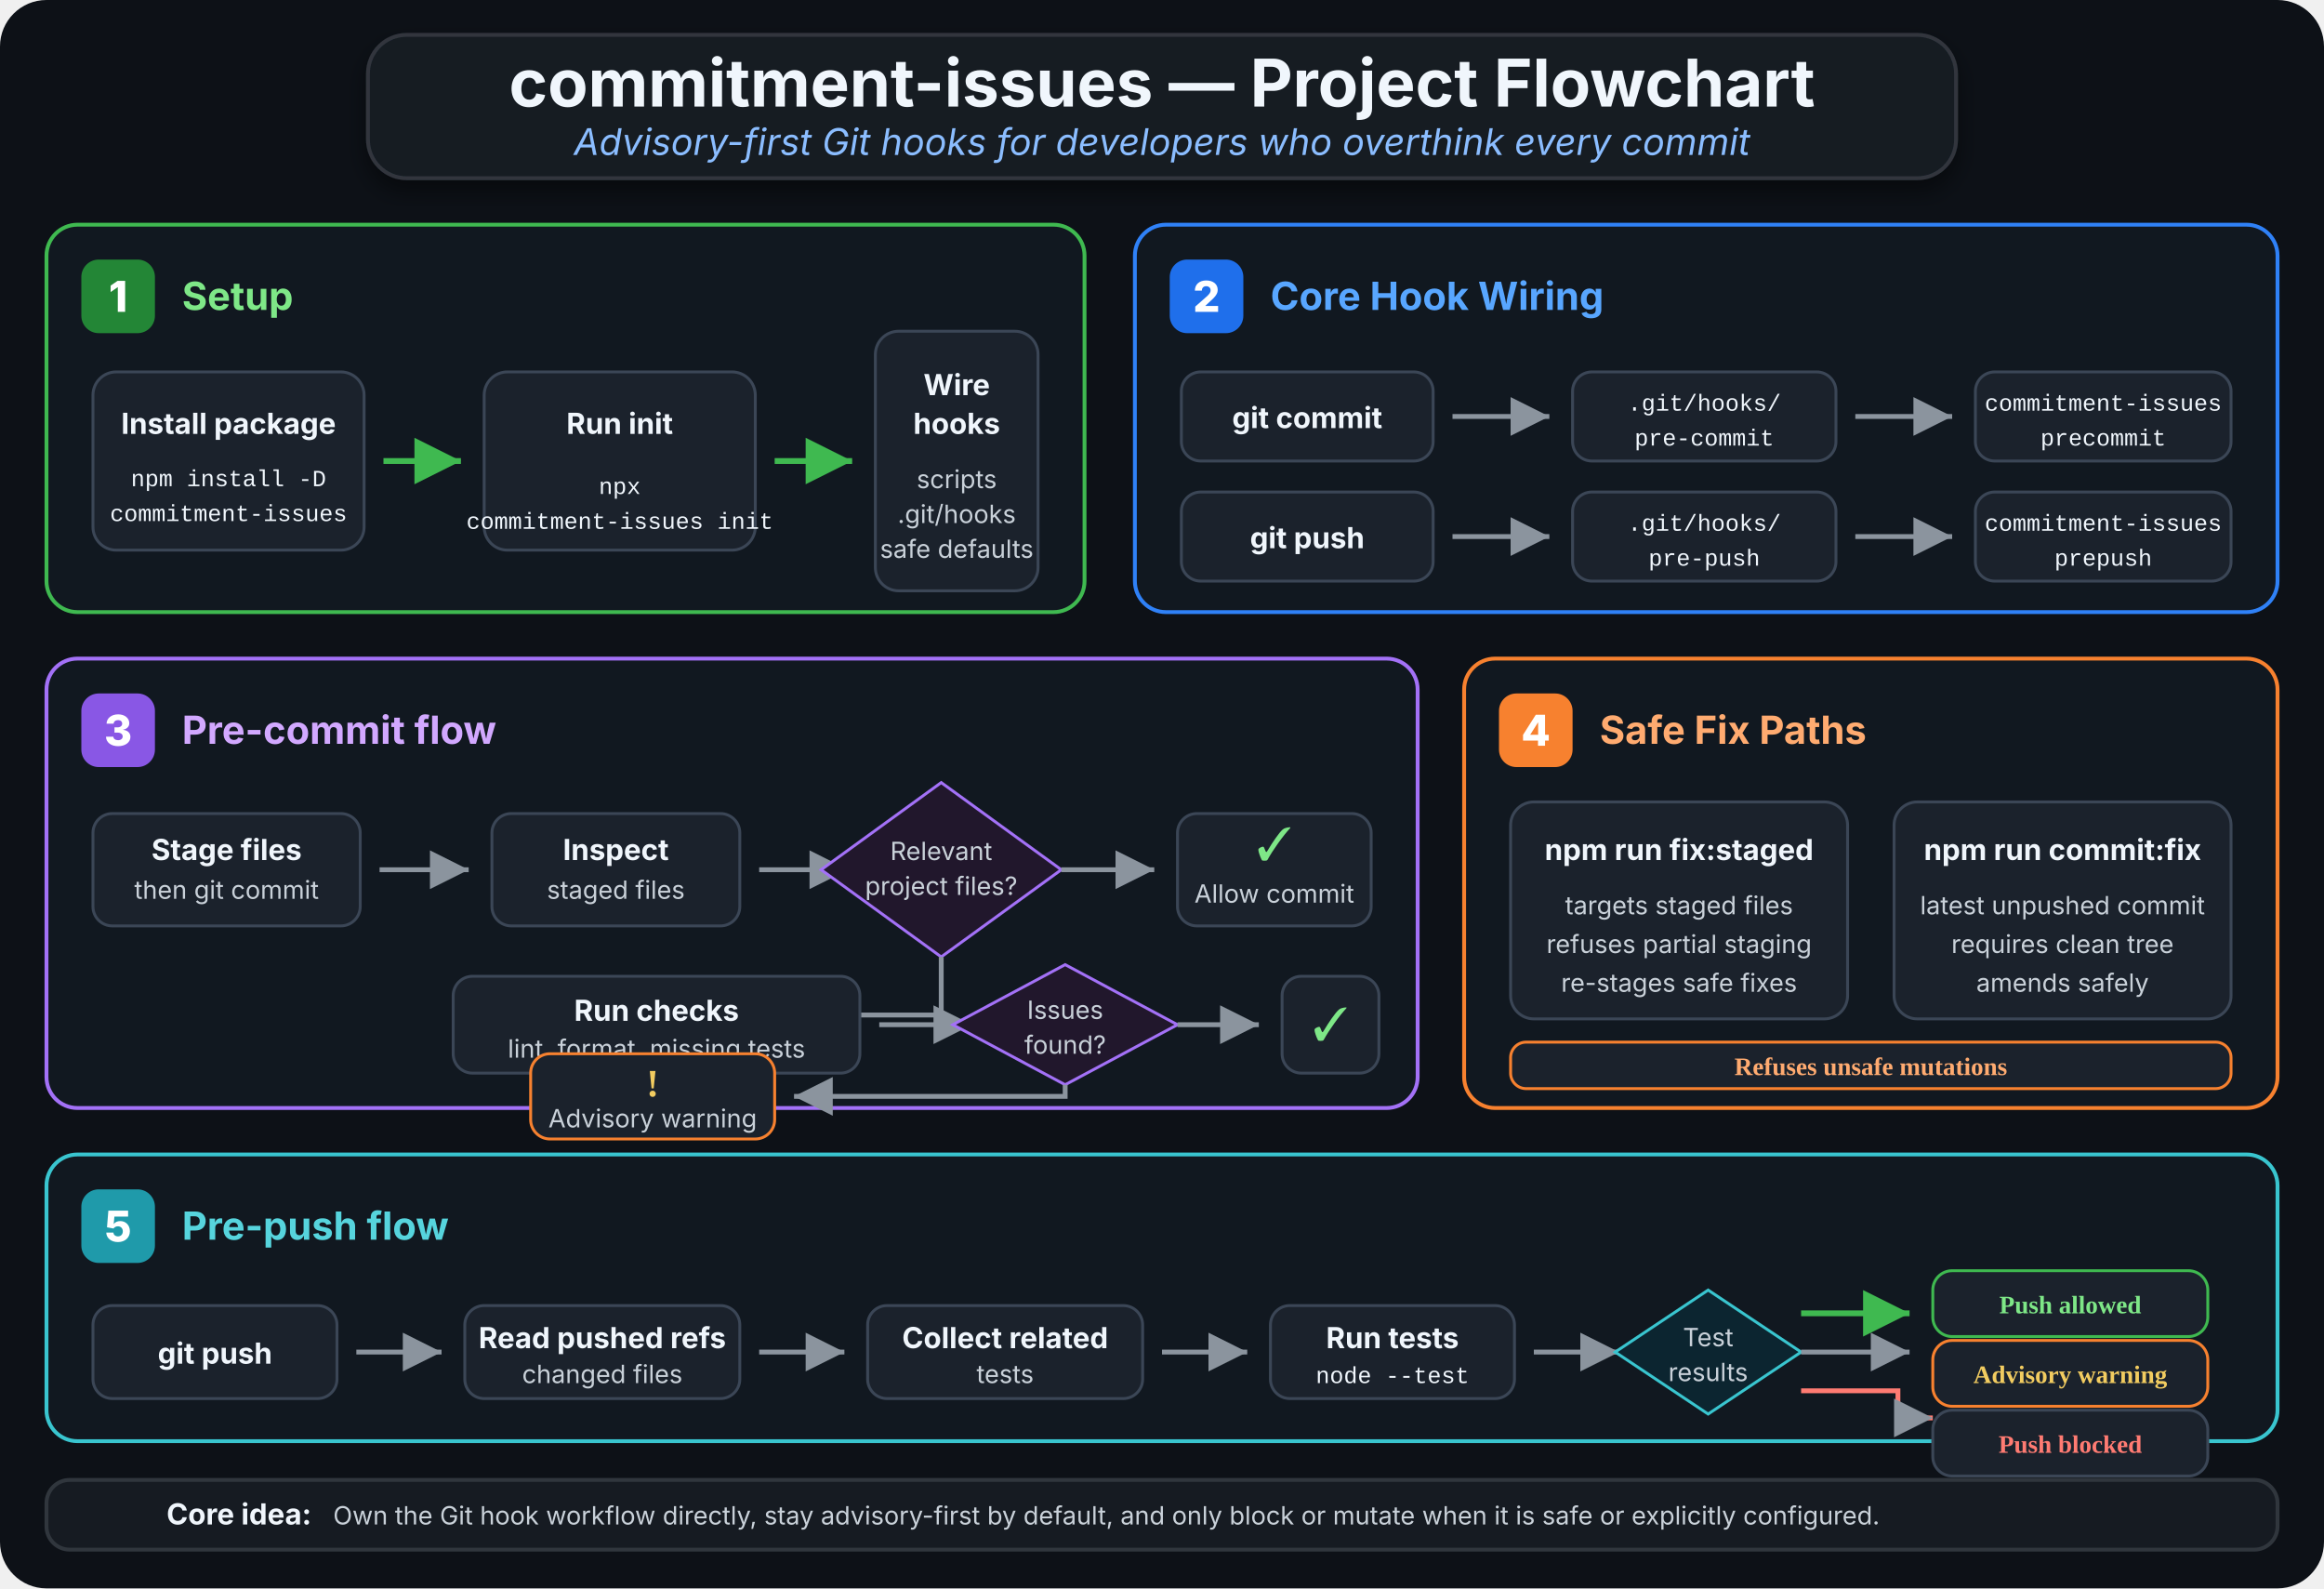
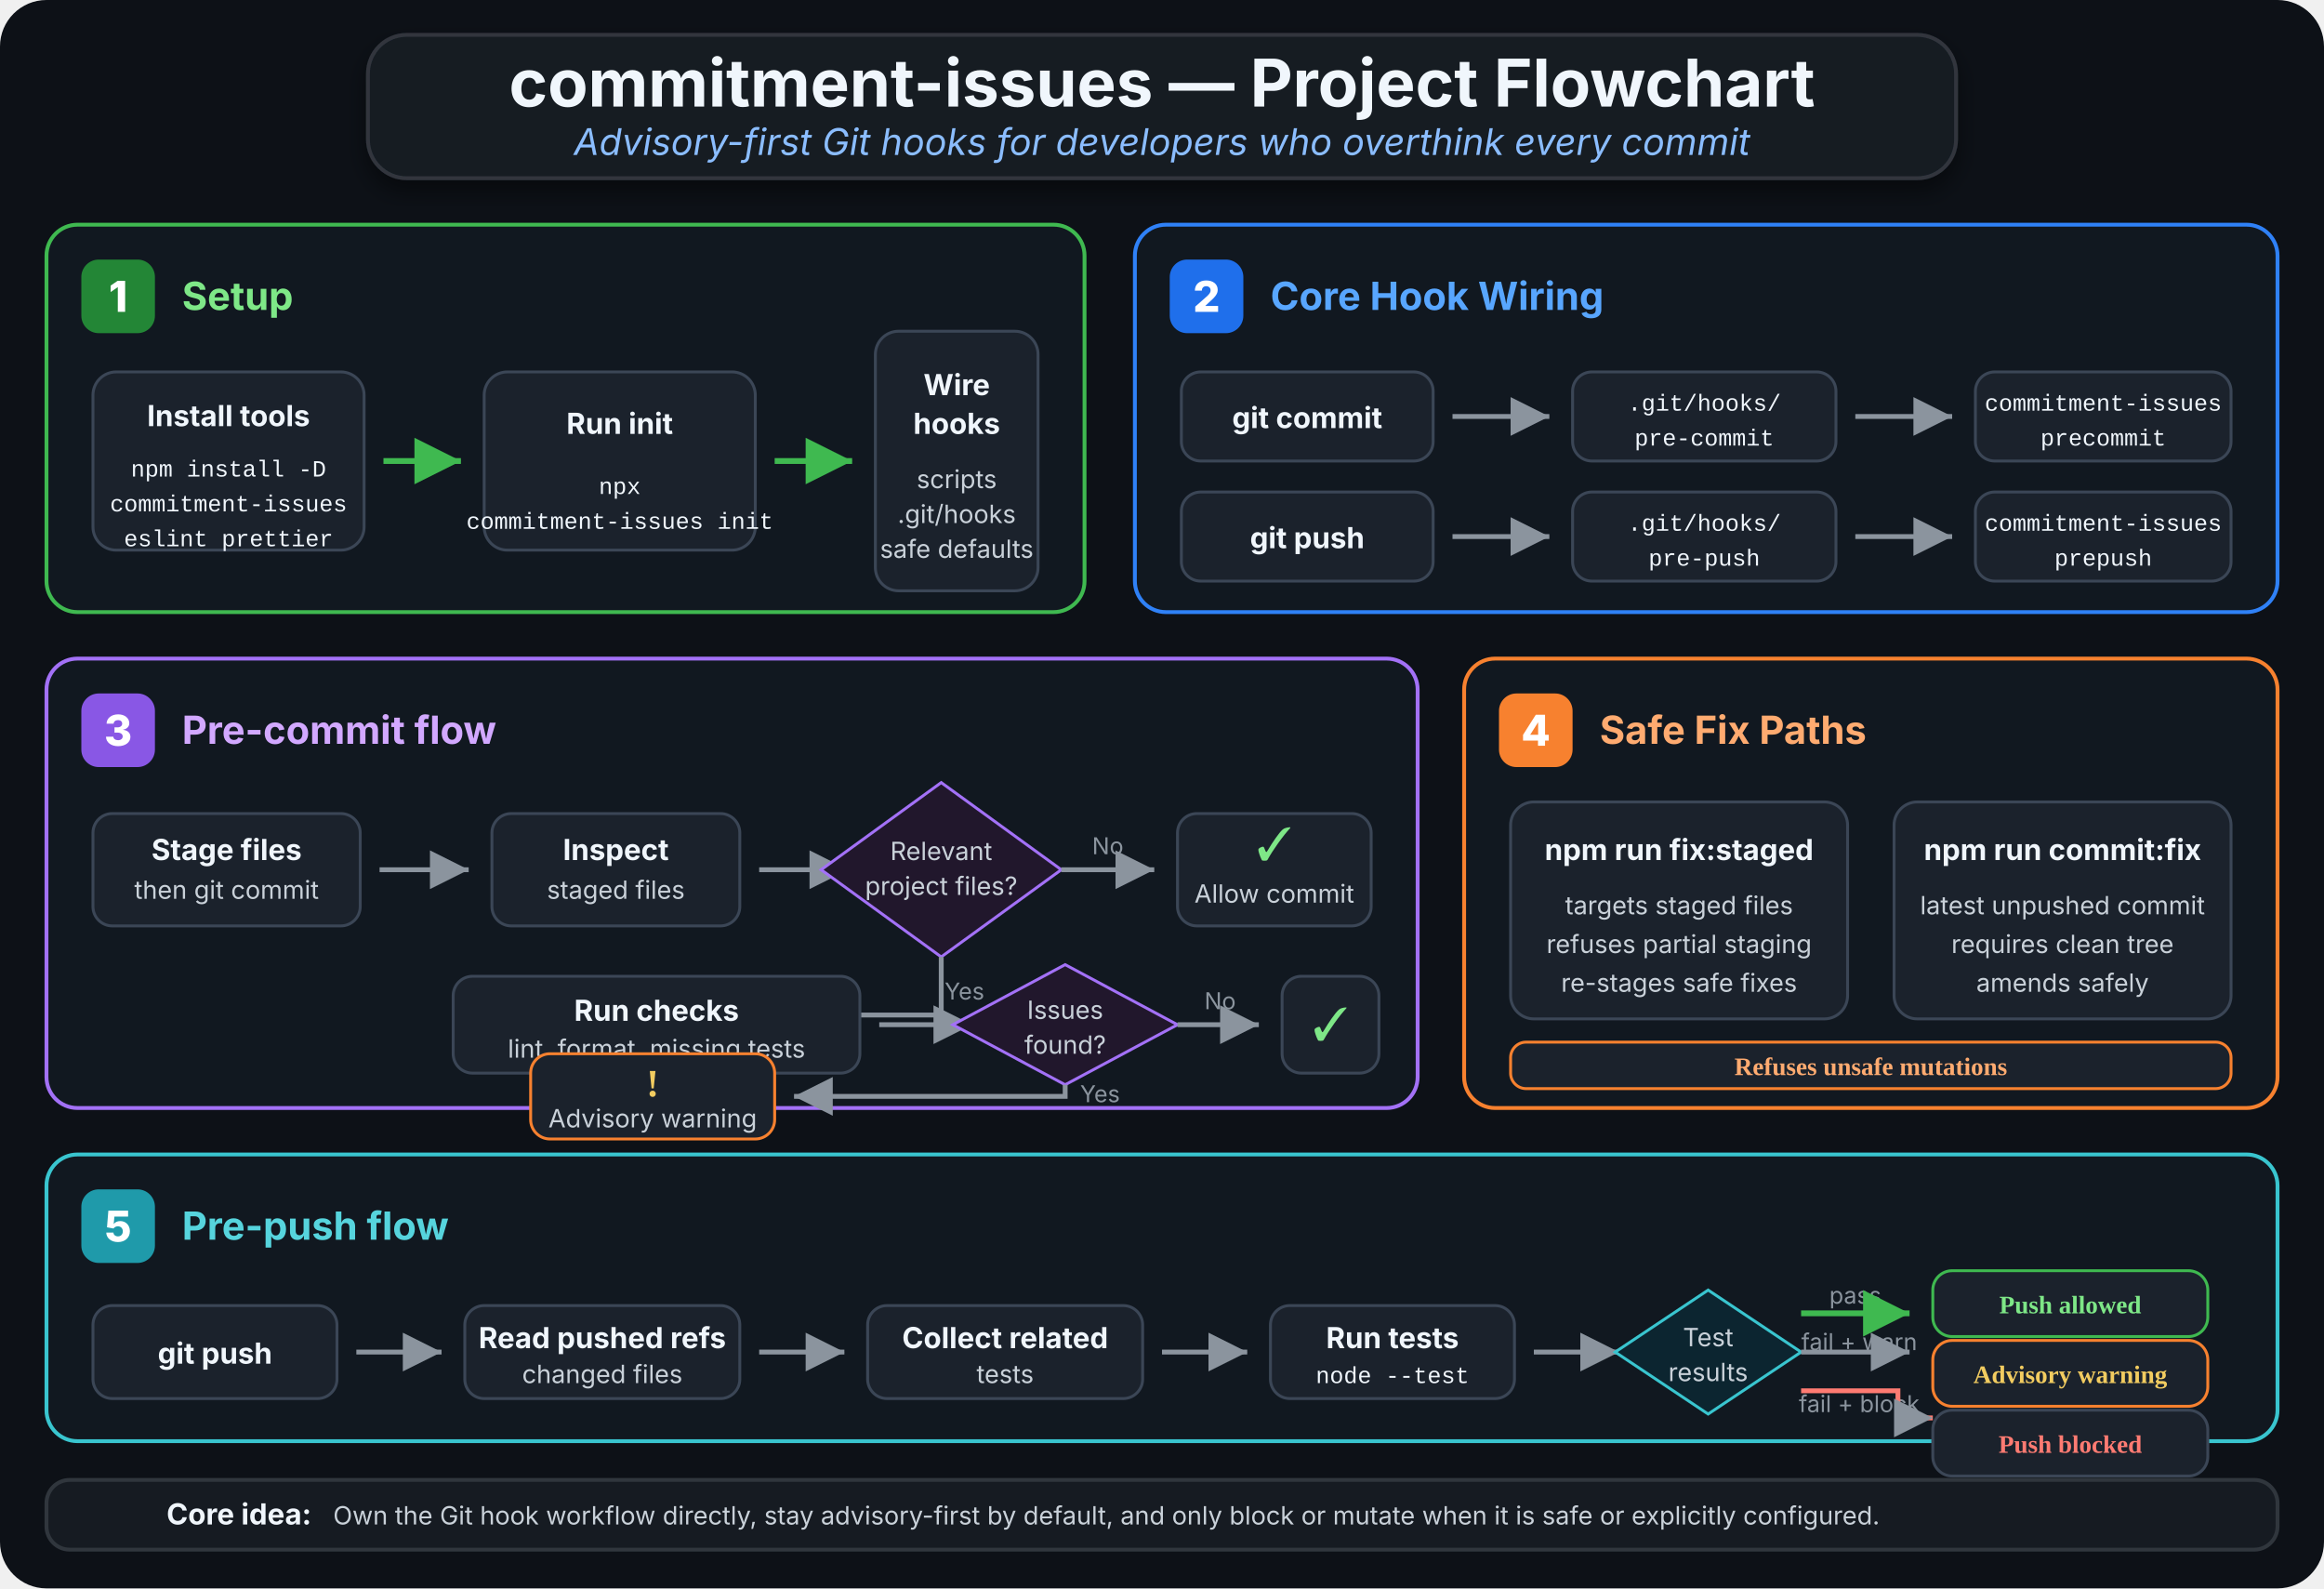
<svg xmlns="http://www.w3.org/2000/svg" width="1200" height="820" viewBox="0 0 1200 820" role="img" aria-labelledby="title desc">
  <style>
    .bg { fill: #0d1117; }
    .header { fill: #151b23; stroke: #30363d; stroke-width: 2; }
    .panel { fill: #111820; stroke-width: 2; }
    .card { fill: #1b222c; stroke: #3b4656; stroke-width: 1.5; }
    .title { fill: #f0f6fc; font: 700 34px ui-sans-serif, system-ui, -apple-system, BlinkMacSystemFont, "Segoe UI", sans-serif; }
    .subtitle { fill: #8bbdff; font: italic 19px ui-sans-serif, system-ui, -apple-system, BlinkMacSystemFont, "Segoe UI", sans-serif; }
    .section { font: 700 20px ui-sans-serif, system-ui, -apple-system, BlinkMacSystemFont, "Segoe UI", sans-serif; }
    .label { fill: #f0f6fc; font: 700 15px ui-sans-serif, system-ui, -apple-system, BlinkMacSystemFont, "Segoe UI", sans-serif; }
    .small { fill: #c9d1d9; font: 13px ui-sans-serif, system-ui, -apple-system, BlinkMacSystemFont, "Segoe UI", sans-serif; }
    .mono { fill: #f0f6fc; font: 12px ui-monospace, SFMono-Regular, Menlo, Consolas, "Liberation Mono", monospace; }
    .muted { fill: #8b949e; font: 12px ui-sans-serif, system-ui, -apple-system, BlinkMacSystemFont, "Segoe UI", sans-serif; }
    .green { stroke: #3fb950; }
    .blue { stroke: #2f81f7; }
    .purple { stroke: #a371f7; }
    .orange { stroke: #f7812f; }
    .cyan { stroke: #39c5cf; }
    .greenText { fill: #7ee787; }
    .blueText { fill: #58a6ff; }
    .purpleText { fill: #d2a8ff; }
    .orangeText { fill: #ffab70; }
    .cyanText { fill: #56d4dd; }
    .warn { fill: #f2cc60; }
    .danger { fill: #ff7b72; }
    .arrow { stroke: #8b949e; stroke-width: 2.5; fill: none; marker-end: url(#arrow); }
    .arrowGreen { stroke: #3fb950; stroke-width: 3; fill: none; marker-end: url(#arrowGreen); }
    .num { fill: #ffffff; font: 800 22px ui-sans-serif, system-ui, -apple-system, BlinkMacSystemFont, "Segoe UI", sans-serif; }
    .pill { fill: #238636; }
    .footer { fill: #161b22; stroke: #30363d; stroke-width: 2; }
  </style>
  <defs>
    <marker id="arrow" markerWidth="12" markerHeight="12" refX="10" refY="6" orient="auto">
      <path d="M2 2 L10 6 L2 10 Z" fill="#8b949e" />
    </marker>
    <marker id="arrowGreen" markerWidth="12" markerHeight="12" refX="10" refY="6" orient="auto">
      <path d="M2 2 L10 6 L2 10 Z" fill="#3fb950" />
    </marker>
    <filter id="shadow" x="-20%" y="-20%" width="140%" height="140%">
      <feDropShadow dx="0" dy="6" stdDeviation="6" flood-color="#000000" flood-opacity="0.45" />
    </filter>
  </defs>
  <rect class="bg" width="1200" height="820" rx="24" />
  <rect class="header" x="190" y="18" width="820" height="74" rx="20" filter="url(#shadow)" />
  <text class="title" x="600" y="55" text-anchor="middle">commitment-issues — Project Flowchart</text>
  <text class="subtitle" x="600" y="80" text-anchor="middle">Advisory-first Git hooks for developers who overthink every commit</text>
  <g transform="translate(24 116)">
    <rect class="panel green" width="536" height="200" rx="16" />
    <rect class="pill" x="18" y="18" width="38" height="38" rx="9" />
    <text class="num" x="37" y="45" text-anchor="middle">1</text>
    <text class="section greenText" x="70" y="44">Setup</text>
    <rect class="card" x="24" y="76" width="140" height="92" rx="12" />
-     <text class="label" x="94" y="108" text-anchor="middle">Install package</text>
-     <text class="mono" x="94" y="135" text-anchor="middle">npm install -D</text>
-     <text class="mono" x="94" y="153" text-anchor="middle">commitment-issues</text>
+     <text class="label" x="94" y="104" text-anchor="middle">Install tools</text>
+     <text class="mono" x="94" y="130" text-anchor="middle">npm install -D</text>
+     <text class="mono" x="94" y="148" text-anchor="middle">commitment-issues</text>
+     <text class="mono" x="94" y="166" text-anchor="middle">eslint prettier</text>
    <path class="arrowGreen" d="M174 122 H214" />
    <rect class="card" x="226" y="76" width="140" height="92" rx="12" />
    <text class="label" x="296" y="108" text-anchor="middle">Run init</text>
    <text class="mono" x="296" y="139" text-anchor="middle">npx</text>
    <text class="mono" x="296" y="157" text-anchor="middle">commitment-issues init</text>
    <path class="arrowGreen" d="M376 122 H416" />
    <rect class="card" x="428" y="55" width="84" height="134" rx="12" />
    <text class="label" x="470" y="88" text-anchor="middle">Wire</text>
    <text class="label" x="470" y="108" text-anchor="middle">hooks</text>
    <text class="small" x="470" y="136" text-anchor="middle">scripts</text>
    <text class="small" x="470" y="154" text-anchor="middle">.git/hooks</text>
    <text class="small" x="470" y="172" text-anchor="middle">safe defaults</text>
  </g>
  <g transform="translate(586 116)">
    <rect class="panel blue" width="590" height="200" rx="16" />
    <rect x="18" y="18" width="38" height="38" rx="9" fill="#1f6feb" />
    <text class="num" x="37" y="45" text-anchor="middle">2</text>
    <text class="section blueText" x="70" y="44">Core Hook Wiring</text>
    <rect class="card" x="24" y="76" width="130" height="46" rx="10" />
    <text class="label" x="89" y="105" text-anchor="middle">git commit</text>
    <path class="arrow" d="M164 99 H214" />
    <rect class="card" x="226" y="76" width="136" height="46" rx="10" />
    <text class="mono" x="294" y="96" text-anchor="middle">.git/hooks/</text>
    <text class="mono" x="294" y="114" text-anchor="middle">pre-commit</text>
    <path class="arrow" d="M372 99 H422" />
    <rect class="card" x="434" y="76" width="132" height="46" rx="10" />
    <text class="mono" x="500" y="96" text-anchor="middle">commitment-issues</text>
    <text class="mono" x="500" y="114" text-anchor="middle">precommit</text>
    <rect class="card" x="24" y="138" width="130" height="46" rx="10" />
    <text class="label" x="89" y="167" text-anchor="middle">git push</text>
    <path class="arrow" d="M164 161 H214" />
    <rect class="card" x="226" y="138" width="136" height="46" rx="10" />
    <text class="mono" x="294" y="158" text-anchor="middle">.git/hooks/</text>
    <text class="mono" x="294" y="176" text-anchor="middle">pre-push</text>
    <path class="arrow" d="M372 161 H422" />
    <rect class="card" x="434" y="138" width="132" height="46" rx="10" />
    <text class="mono" x="500" y="158" text-anchor="middle">commitment-issues</text>
    <text class="mono" x="500" y="176" text-anchor="middle">prepush</text>
  </g>
  <g transform="translate(24 340)">
    <rect class="panel purple" width="708" height="232" rx="16" />
    <rect x="18" y="18" width="38" height="38" rx="9" fill="#8957e5" />
    <text class="num" x="37" y="45" text-anchor="middle">3</text>
    <text class="section purpleText" x="70" y="44">Pre-commit flow</text>
    <rect class="card" x="24" y="80" width="138" height="58" rx="10" />
    <text class="label" x="93" y="104" text-anchor="middle">Stage files</text>
    <text class="small" x="93" y="124" text-anchor="middle">then git commit</text>
    <path class="arrow" d="M172 109 H218" />
    <rect class="card" x="230" y="80" width="128" height="58" rx="10" />
    <text class="label" x="294" y="104" text-anchor="middle">Inspect</text>
    <text class="small" x="294" y="124" text-anchor="middle">staged files</text>
    <path class="arrow" d="M368 109 H414" />
    <path d="M462 64 L524 109 L462 154 L400 109 Z" fill="#21172c" stroke="#a371f7" stroke-width="1.5" />
    <text class="small" x="462" y="104" text-anchor="middle">Relevant</text>
    <text class="small" x="462" y="122" text-anchor="middle">project files?</text>
+     <text class="muted" x="548" y="101" text-anchor="middle">No</text>
    <path class="arrow" d="M524 109 H572" />
    <rect class="card" x="584" y="80" width="100" height="58" rx="10" />
    <text class="greenText" x="634" y="104" text-anchor="middle" font-size="24" font-weight="800">✓</text>
    <text class="small" x="634" y="126" text-anchor="middle">Allow commit</text>
+     <text class="muted" x="474" y="176" text-anchor="middle">Yes</text>
    <path class="arrow" d="M462 154 V184 H250" />
    <rect class="card" x="210" y="164" width="210" height="50" rx="10" />
    <text class="label" x="315" y="187" text-anchor="middle">Run checks</text>
    <text class="small" x="315" y="206" text-anchor="middle">lint, format, missing tests</text>
    <path class="arrow" d="M430 189 H478" />
    <path d="M526 158 L584 189 L526 220 L468 189 Z" fill="#21172c" stroke="#a371f7" stroke-width="1.5" />
    <text class="small" x="526" y="186" text-anchor="middle">Issues</text>
    <text class="small" x="526" y="204" text-anchor="middle">found?</text>
+     <text class="muted" x="606" y="181" text-anchor="middle">No</text>
    <path class="arrow" d="M584 189 H626" />
    <rect class="card" x="638" y="164" width="50" height="50" rx="10" />
    <text class="greenText" x="663" y="197" text-anchor="middle" font-size="24" font-weight="800">✓</text>
+     <text class="muted" x="544" y="229" text-anchor="middle">Yes</text>
    <path class="arrow" d="M526 220 V226 H386" />
    <rect class="card orange" x="250" y="204" width="126" height="44" rx="10" />
    <text class="warn" x="313" y="226" text-anchor="middle" font-size="20" font-weight="800">!</text>
    <text class="small" x="313" y="242" text-anchor="middle">Advisory warning</text>
  </g>
  <g transform="translate(756 340)">
    <rect class="panel orange" width="420" height="232" rx="16" />
    <rect x="18" y="18" width="38" height="38" rx="9" fill="#f7812f" />
    <text class="num" x="37" y="45" text-anchor="middle">4</text>
    <text class="section orangeText" x="70" y="44">Safe Fix Paths</text>
    <rect class="card" x="24" y="74" width="174" height="112" rx="12" />
    <text class="label" x="111" y="104" text-anchor="middle">npm run fix:staged</text>
    <text class="small" x="111" y="132" text-anchor="middle">targets staged files</text>
    <text class="small" x="111" y="152" text-anchor="middle">refuses partial staging</text>
    <text class="small" x="111" y="172" text-anchor="middle">re-stages safe fixes</text>
    <rect class="card" x="222" y="74" width="174" height="112" rx="12" />
    <text class="label" x="309" y="104" text-anchor="middle">npm run commit:fix</text>
    <text class="small" x="309" y="132" text-anchor="middle">latest unpushed commit</text>
    <text class="small" x="309" y="152" text-anchor="middle">requires clean tree</text>
    <text class="small" x="309" y="172" text-anchor="middle">amends safely</text>
    <rect class="card orange" x="24" y="198" width="372" height="24" rx="8" />
    <text class="orangeText" x="210" y="215" text-anchor="middle" font-size="13" font-weight="700">Refuses unsafe mutations</text>
  </g>
  <g transform="translate(24 596)">
    <rect class="panel cyan" width="1152" height="148" rx="16" />
    <rect x="18" y="18" width="38" height="38" rx="9" fill="#1f9aaa" />
    <text class="num" x="37" y="45" text-anchor="middle">5</text>
    <text class="section cyanText" x="70" y="44">Pre-push flow</text>
    <rect class="card" x="24" y="78" width="126" height="48" rx="10" />
    <text class="label" x="87" y="108" text-anchor="middle">git push</text>
    <path class="arrow" d="M160 102 H204" />
    <rect class="card" x="216" y="78" width="142" height="48" rx="10" />
    <text class="label" x="287" y="100" text-anchor="middle">Read pushed refs</text>
    <text class="small" x="287" y="118" text-anchor="middle">changed files</text>
    <path class="arrow" d="M368 102 H412" />
    <rect class="card" x="424" y="78" width="142" height="48" rx="10" />
    <text class="label" x="495" y="100" text-anchor="middle">Collect related</text>
    <text class="small" x="495" y="118" text-anchor="middle">tests</text>
    <path class="arrow" d="M576 102 H620" />
    <rect class="card" x="632" y="78" width="126" height="48" rx="10" />
    <text class="label" x="695" y="100" text-anchor="middle">Run tests</text>
    <text class="mono" x="695" y="118" text-anchor="middle">node --test</text>
    <path class="arrow" d="M768 102 H812" />
    <path d="M858 70 L906 102 L858 134 L810 102 Z" fill="#0c2530" stroke="#39c5cf" stroke-width="1.5" />
    <text class="small" x="858" y="99" text-anchor="middle">Test</text>
    <text class="small" x="858" y="117" text-anchor="middle">results</text>
+     <text class="muted" x="934" y="77" text-anchor="middle">pass</text>
    <path class="arrowGreen" d="M906 82 H962" />
    <rect class="card green" x="974" y="60" width="142" height="34" rx="10" />
    <text class="greenText" x="1045" y="82" text-anchor="middle" font-size="13" font-weight="700">Push allowed</text>
+     <text class="muted" x="936" y="101" text-anchor="middle">fail + warn</text>
    <path class="arrow" d="M906 102 H962" />
    <rect class="card orange" x="974" y="96" width="142" height="34" rx="10" />
    <text class="warn" x="1045" y="118" text-anchor="middle" font-size="13" font-weight="700">Advisory warning</text>
+     <text class="muted" x="936" y="133" text-anchor="middle">fail + block</text>
    <path d="M906 122 H956 V136 H974" stroke="#ff7b72" stroke-width="2.5" fill="none" marker-end="url(#arrow)" />
    <rect class="card" x="974" y="132" width="142" height="34" rx="10" stroke="#ff7b72" />
    <text class="danger" x="1045" y="154" text-anchor="middle" font-size="13" font-weight="700">Push blocked</text>
  </g>
  <rect class="footer" x="24" y="764" width="1152" height="36" rx="12" />
  <text class="label" x="86" y="787">Core idea:</text>
  <text class="small" x="172" y="787">Own the Git hook workflow directly, stay advisory-first by default, and only block or mutate when it is safe or explicitly configured.</text>
</svg>
